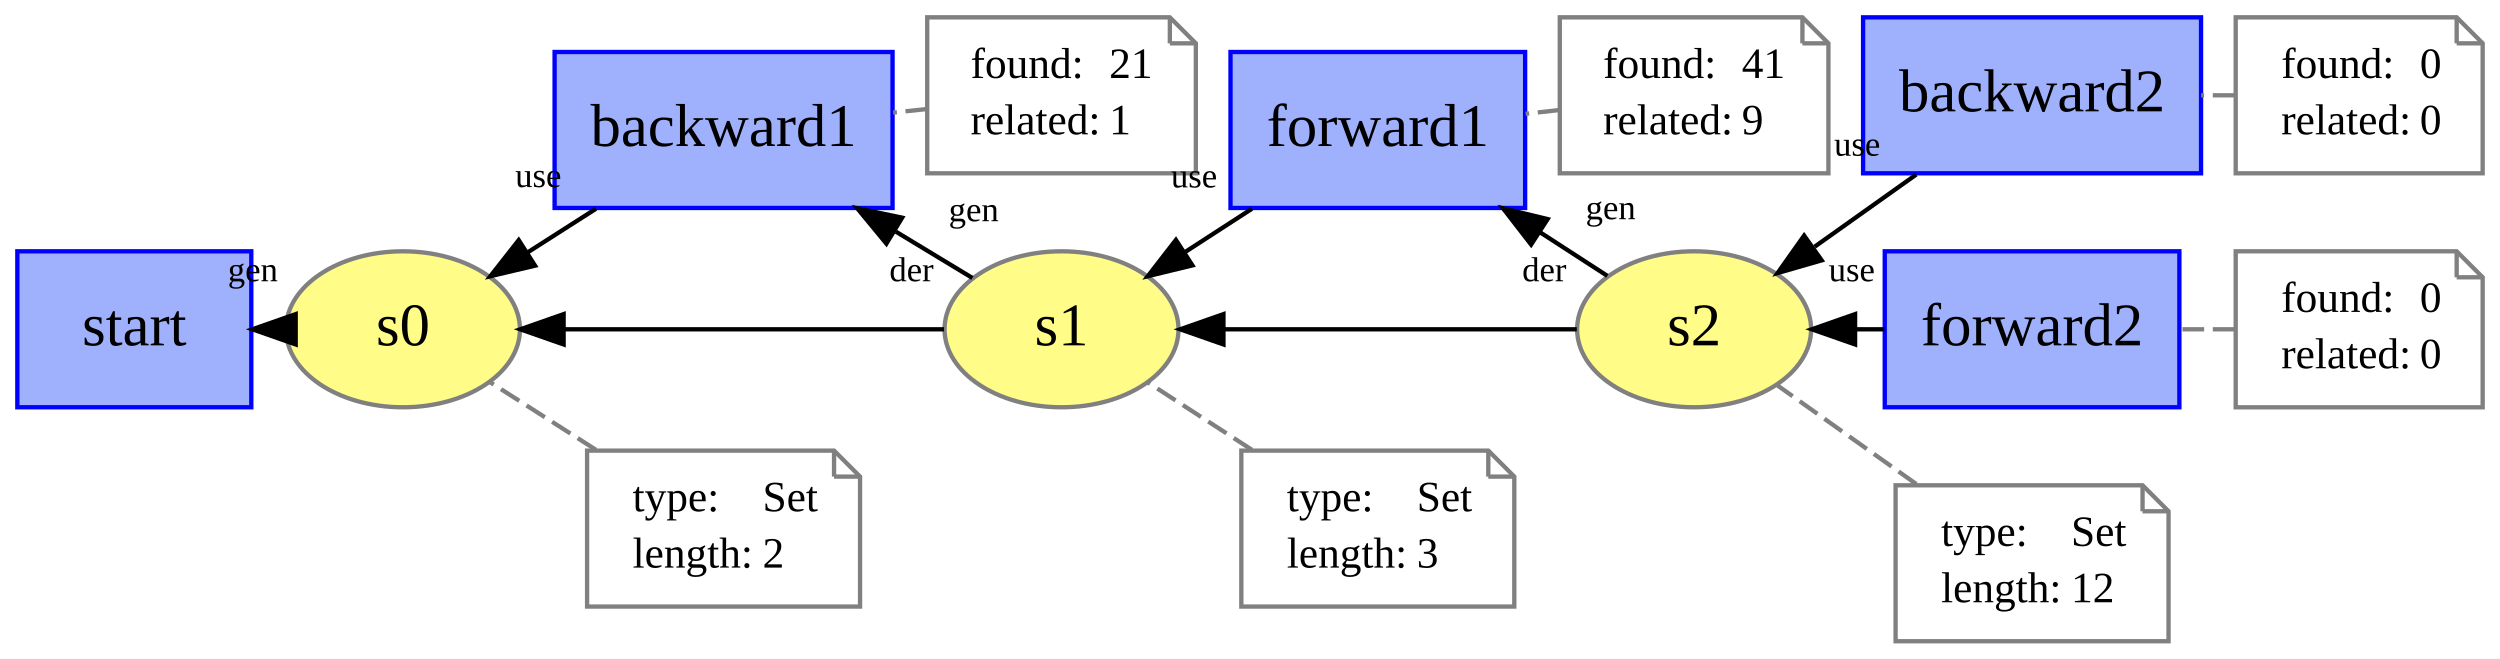
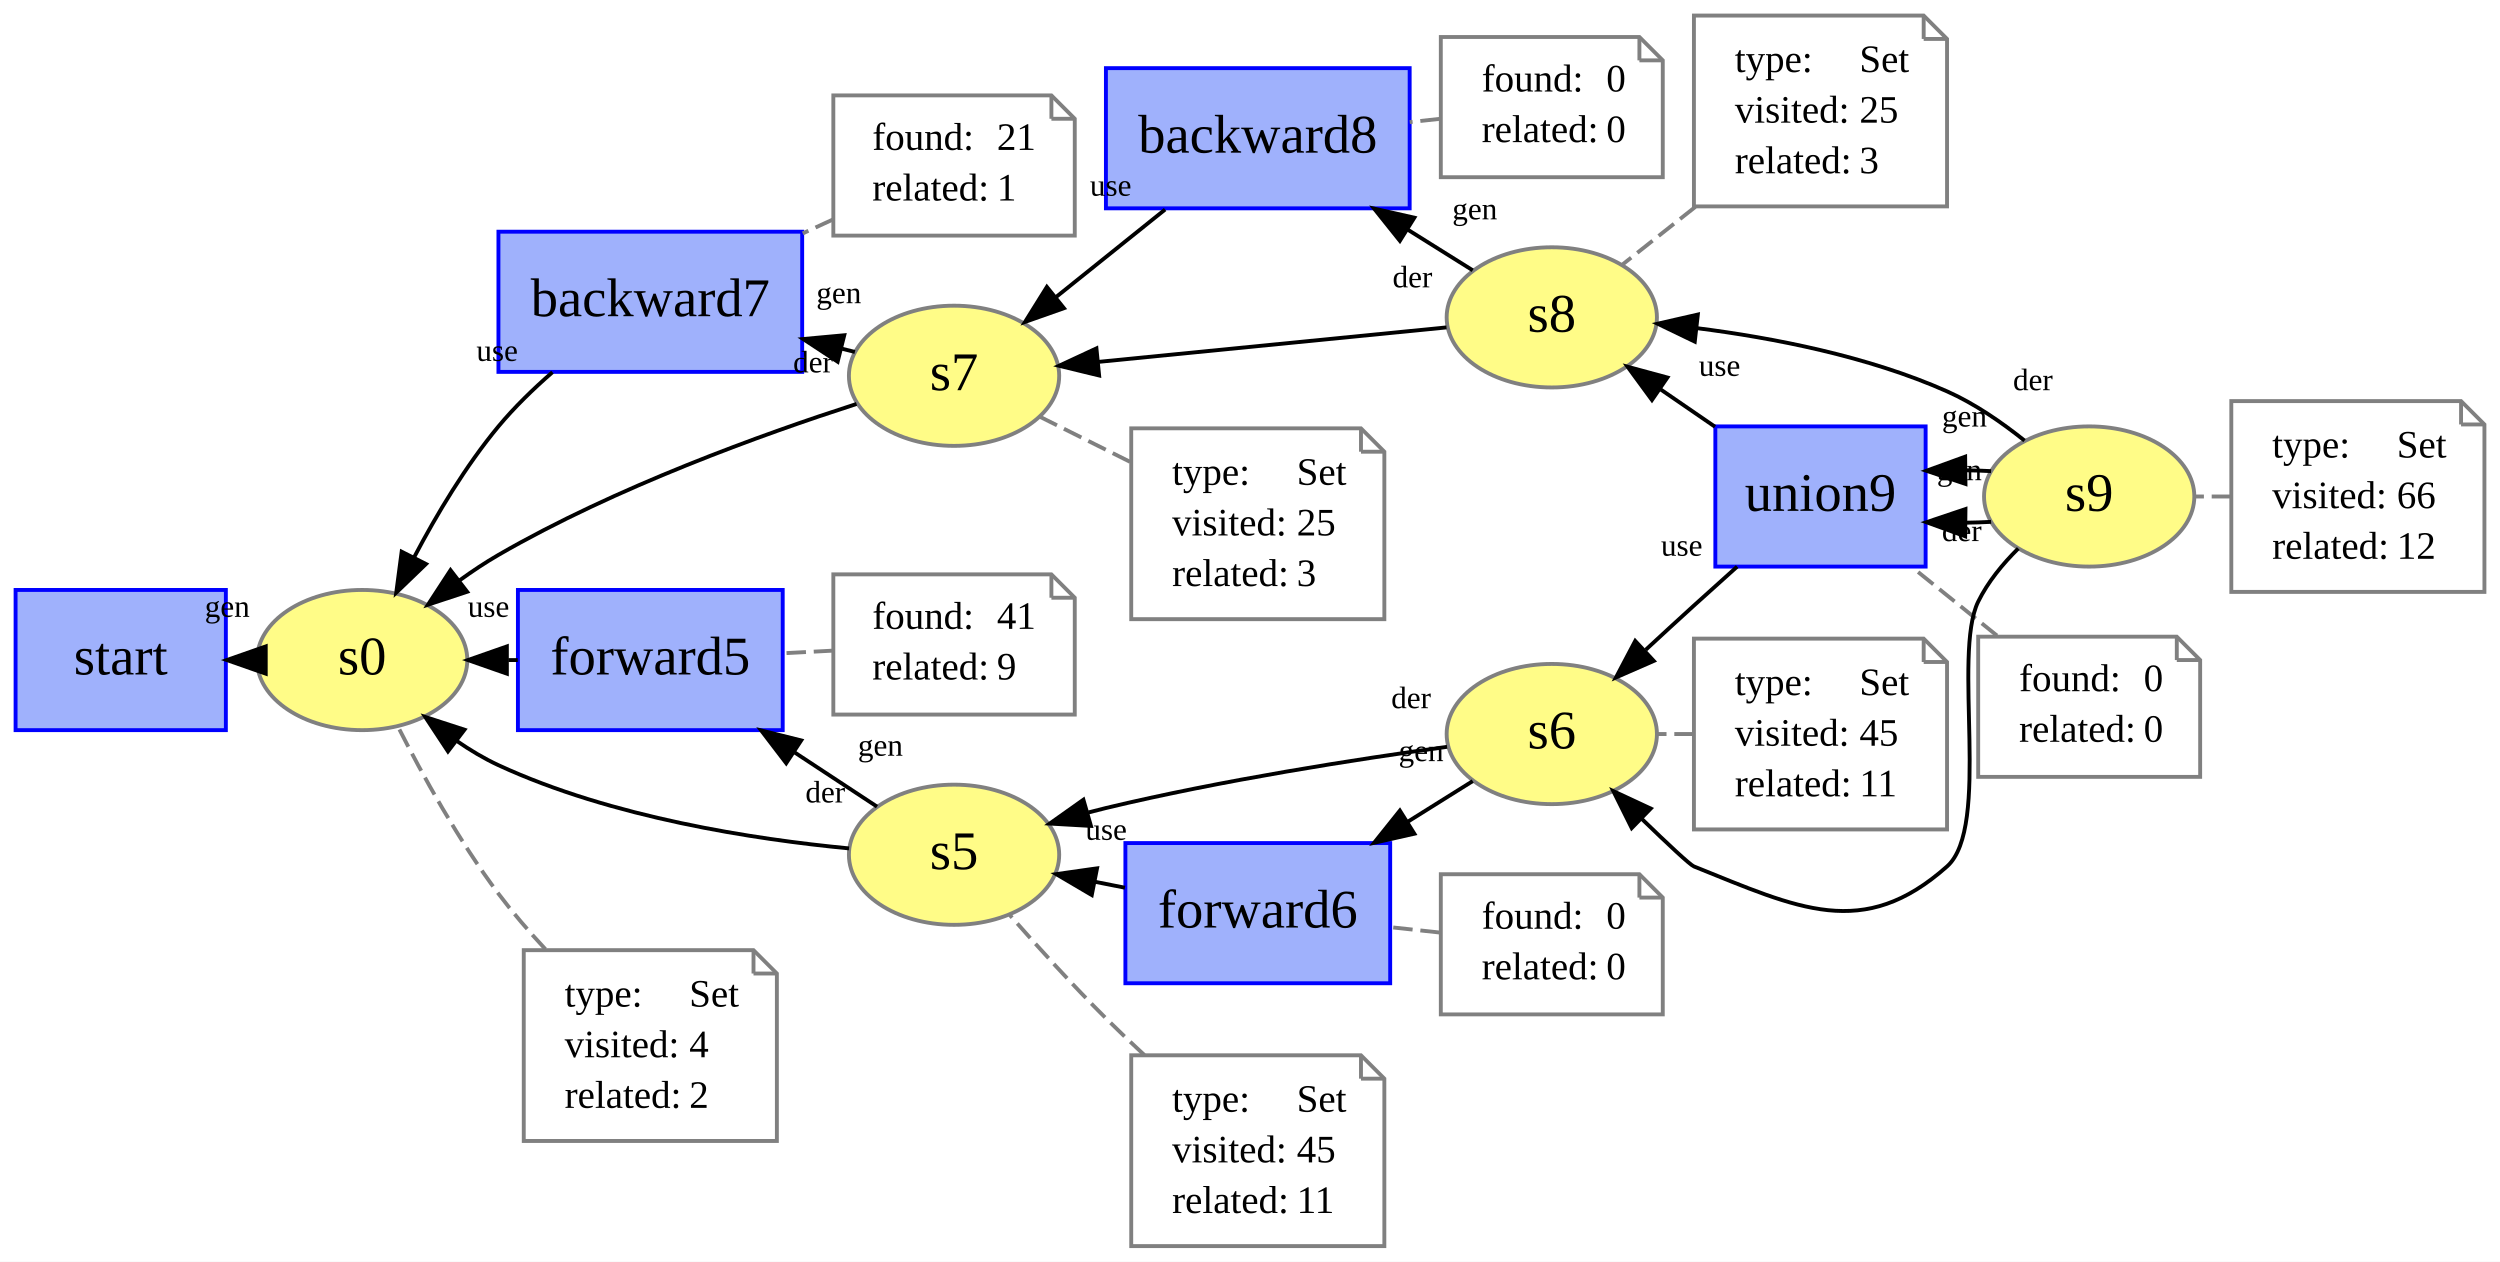
- <svg xmlns="http://www.w3.org/2000/svg" xmlns:xlink="http://www.w3.org/1999/xlink" width="577pt" height="152pt" viewBox="0.00 0.00 577.00 152.00">
-   <g id="graph0" class="graph" transform="scale(1 1) rotate(0) translate(4 148)">
-     <polygon fill="white" stroke="none" points="-4,4 -4,-148 573,-148 573,4 -4,4" />
+ <svg xmlns="http://www.w3.org/2000/svg" xmlns:xlink="http://www.w3.org/1999/xlink" width="642pt" height="324pt" viewBox="0.00 0.00 642.00 324.00">
+   <g id="graph0" class="graph" transform="scale(1 1) rotate(0) translate(4 320)">
+     <polygon fill="white" stroke="none" points="-4,4 -4,-320 638,-320 638,4 -4,4" />
    <g id="node1" class="node">
      <g id="a_node1">
+         <a xlink:href="http://example.org/union9" xlink:title="union9">
+           <polygon fill="#9fb1fc" stroke="#0000ff" points="490.5,-210.5 436.5,-210.5 436.5,-174.5 490.5,-174.5 490.5,-210.5" />
+           <text text-anchor="middle" x="463.5" y="-188.8" font-family="Times New Roman,serif" font-size="14.00">union9</text>
+         </a>
+       </g>
+     </g>
+     <g id="node14" class="node">
+       <g id="a_node14">
+         <a xlink:href="http://example.org/s6" xlink:title="s6">
+           <ellipse fill="#fffc87" stroke="#808080" cx="394.5" cy="-131.5" rx="27" ry="18" />
+           <text text-anchor="middle" x="394.5" y="-127.8" font-family="Times New Roman,serif" font-size="14.00">s6</text>
+         </a>
+       </g>
+     </g>
+     <g id="edge12" class="edge">
+       <path fill="none" stroke="black" d="M442.107,-174.492C438.398,-171.183 434.573,-167.748 431,-164.5 426.978,-160.844 422.726,-156.932 418.615,-153.126" />
+       <polygon fill="black" stroke="black" points="420.691,-150.277 410.983,-146.032 415.925,-155.404 420.691,-150.277" />
+       <text text-anchor="middle" x="427.861" y="-177.287" font-family="Times New Roman,serif" font-size="8.00">use</text>
+     </g>
+     <g id="node16" class="node">
+       <g id="a_node16">
+         <a xlink:href="http://example.org/s8" xlink:title="s8">
+           <ellipse fill="#fffc87" stroke="#808080" cx="394.5" cy="-238.5" rx="27" ry="18" />
+           <text text-anchor="middle" x="394.5" y="-234.8" font-family="Times New Roman,serif" font-size="14.00">s8</text>
+         </a>
+       </g>
+     </g>
+     <g id="edge15" class="edge">
+       <path fill="none" stroke="black" d="M436.404,-210.417C431.837,-213.553 427.076,-216.821 422.485,-219.973" />
+       <polygon fill="black" stroke="black" points="420.223,-217.28 413.96,-225.826 424.185,-223.051 420.223,-217.28" />
+       <text text-anchor="middle" x="437.574" y="-223.471" font-family="Times New Roman,serif" font-size="8.00">use</text>
+     </g>
+     <g id="node2" class="node">
+       <polygon fill="none" stroke="gray" points="555,-156.5 504,-156.5 504,-120.5 561,-120.5 561,-150.5 555,-156.5" />
+       <polyline fill="none" stroke="gray" points="555,-156.5 555,-150.5 " />
+       <polyline fill="none" stroke="gray" points="561,-150.5 555,-150.5 " />
+       <text text-anchor="start" x="514.5" y="-142.5" font-family="Times New Roman,serif" font-size="10.00">found:</text>
+       <text text-anchor="start" x="546.5" y="-142.5" font-family="Times New Roman,serif" font-size="10.00">0</text>
+       <text text-anchor="start" x="514.5" y="-129.5" font-family="Times New Roman,serif" font-size="10.00">related:</text>
+       <text text-anchor="start" x="546.5" y="-129.5" font-family="Times New Roman,serif" font-size="10.00">0</text>
+     </g>
+     <g id="edge1" class="edge">
+       <path fill="none" stroke="gray" stroke-dasharray="5,2" d="M508.817,-156.782C501.832,-162.412 494.143,-168.608 487.16,-174.237" />
+     </g>
+     <g id="node3" class="node">
+       <g id="a_node3">
+         <a xlink:href="http://example.org/forward6" xlink:title="forward6">
+           <polygon fill="#9fb1fc" stroke="#0000ff" points="353,-103.5 285,-103.5 285,-67.5 353,-67.5 353,-103.5" />
+           <text text-anchor="middle" x="319" y="-81.8" font-family="Times New Roman,serif" font-size="14.00">forward6</text>
+         </a>
+       </g>
+     </g>
+     <g id="node18" class="node">
+       <g id="a_node18">
+         <a xlink:href="http://example.org/s5" xlink:title="s5">
+           <ellipse fill="#fffc87" stroke="#808080" cx="241" cy="-100.5" rx="27" ry="18" />
+           <text text-anchor="middle" x="241" y="-96.8" font-family="Times New Roman,serif" font-size="14.00">s5</text>
+         </a>
+       </g>
+     </g>
+     <g id="edge18" class="edge">
+       <path fill="none" stroke="black" d="M284.886,-92.036C282.296,-92.547 279.675,-93.064 277.073,-93.578" />
+       <polygon fill="black" stroke="black" points="276.364,-90.15 267.231,-95.52 277.72,-97.017 276.364,-90.15" />
+       <text text-anchor="middle" x="280.044" y="-104.332" font-family="Times New Roman,serif" font-size="8.00">use</text>
+     </g>
+     <g id="node4" class="node">
+       <polygon fill="none" stroke="gray" points="417,-95.5 366,-95.5 366,-59.5 423,-59.5 423,-89.5 417,-95.5" />
+       <polyline fill="none" stroke="gray" points="417,-95.5 417,-89.5 " />
+       <polyline fill="none" stroke="gray" points="423,-89.5 417,-89.5 " />
+       <text text-anchor="start" x="376.5" y="-81.5" font-family="Times New Roman,serif" font-size="10.00">found:</text>
+       <text text-anchor="start" x="408.5" y="-81.5" font-family="Times New Roman,serif" font-size="10.00">0</text>
+       <text text-anchor="start" x="376.5" y="-68.5" font-family="Times New Roman,serif" font-size="10.00">related:</text>
+       <text text-anchor="start" x="408.5" y="-68.5" font-family="Times New Roman,serif" font-size="10.00">0</text>
+     </g>
+     <g id="edge2" class="edge">
+       <path fill="none" stroke="gray" stroke-dasharray="5,2" d="M365.713,-80.525C361.648,-80.967 357.427,-81.426 353.266,-81.879" />
+     </g>
+     <g id="node5" class="node">
+       <g id="a_node5">
+         <a xlink:href="http://example.org/backward8" xlink:title="backward8">
+           <polygon fill="#9fb1fc" stroke="#0000ff" points="358,-302.5 280,-302.5 280,-266.5 358,-266.5 358,-302.5" />
+           <text text-anchor="middle" x="319" y="-280.8" font-family="Times New Roman,serif" font-size="14.00">backward8</text>
+         </a>
+       </g>
+     </g>
+     <g id="node20" class="node">
+       <g id="a_node20">
+         <a xlink:href="http://example.org/s7" xlink:title="s7">
+           <ellipse fill="#fffc87" stroke="#808080" cx="241" cy="-223.5" rx="27" ry="18" />
+           <text text-anchor="middle" x="241" y="-219.8" font-family="Times New Roman,serif" font-size="14.00">s7</text>
+         </a>
+       </g>
+     </g>
+     <g id="edge21" class="edge">
+       <path fill="none" stroke="black" d="M295.197,-266.198C286.36,-259.105 276.209,-250.958 267.16,-243.694" />
+       <polygon fill="black" stroke="black" points="269.217,-240.857 259.228,-237.328 264.836,-246.317 269.217,-240.857" />
+       <text text-anchor="middle" x="281.217" y="-269.734" font-family="Times New Roman,serif" font-size="8.00">use</text>
+     </g>
+     <g id="node6" class="node">
+       <polygon fill="none" stroke="gray" points="417,-310.5 366,-310.5 366,-274.5 423,-274.5 423,-304.5 417,-310.5" />
+       <polyline fill="none" stroke="gray" points="417,-310.5 417,-304.5 " />
+       <polyline fill="none" stroke="gray" points="423,-304.5 417,-304.5 " />
+       <text text-anchor="start" x="376.5" y="-296.5" font-family="Times New Roman,serif" font-size="10.00">found:</text>
+       <text text-anchor="start" x="408.5" y="-296.5" font-family="Times New Roman,serif" font-size="10.00">0</text>
+       <text text-anchor="start" x="376.5" y="-283.5" font-family="Times New Roman,serif" font-size="10.00">related:</text>
+       <text text-anchor="start" x="408.5" y="-283.5" font-family="Times New Roman,serif" font-size="10.00">0</text>
+     </g>
+     <g id="edge3" class="edge">
+       <path fill="none" stroke="gray" stroke-dasharray="5,2" d="M365.713,-289.476C363.192,-289.201 360.612,-288.92 358.023,-288.639" />
+     </g>
+     <g id="node7" class="node">
+       <g id="a_node7">
+         <a xlink:href="http://example.org/forward5" xlink:title="forward5">
+           <polygon fill="#9fb1fc" stroke="#0000ff" points="197,-168.5 129,-168.5 129,-132.5 197,-132.5 197,-168.5" />
+           <text text-anchor="middle" x="163" y="-146.8" font-family="Times New Roman,serif" font-size="14.00">forward5</text>
+         </a>
+       </g>
+     </g>
+     <g id="node22" class="node">
+       <g id="a_node22">
+         <a xlink:href="http://example.org/s0" xlink:title="s0">
+           <ellipse fill="#fffc87" stroke="#808080" cx="89" cy="-150.5" rx="27" ry="18" />
+           <text text-anchor="middle" x="89" y="-146.8" font-family="Times New Roman,serif" font-size="14.00">s0</text>
+         </a>
+       </g>
+     </g>
+     <g id="edge24" class="edge">
+       <path fill="none" stroke="black" d="M128.95,-150.5C128.146,-150.5 127.34,-150.5 126.534,-150.5" />
+       <polygon fill="black" stroke="black" points="126.162,-147 116.162,-150.5 126.162,-154 126.162,-147" />
+       <text text-anchor="middle" x="121.45" y="-161.59" font-family="Times New Roman,serif" font-size="8.00">use</text>
+     </g>
+     <g id="node8" class="node">
+       <polygon fill="none" stroke="gray" points="266,-172.5 210,-172.5 210,-136.5 272,-136.5 272,-166.5 266,-172.5" />
+       <polyline fill="none" stroke="gray" points="266,-172.5 266,-166.5 " />
+       <polyline fill="none" stroke="gray" points="272,-166.5 266,-166.5 " />
+       <text text-anchor="start" x="220" y="-158.5" font-family="Times New Roman,serif" font-size="10.00">found:</text>
+       <text text-anchor="start" x="252" y="-158.5" font-family="Times New Roman,serif" font-size="10.00">41</text>
+       <text text-anchor="start" x="220" y="-145.5" font-family="Times New Roman,serif" font-size="10.00">related:</text>
+       <text text-anchor="start" x="252" y="-145.5" font-family="Times New Roman,serif" font-size="10.00">9</text>
+     </g>
+     <g id="edge4" class="edge">
+       <path fill="none" stroke="gray" stroke-dasharray="5,2" d="M209.963,-152.919C205.731,-152.696 201.361,-152.466 197.076,-152.241" />
+     </g>
+     <g id="node9" class="node">
+       <g id="a_node9">
+         <a xlink:href="http://example.org/backward7" xlink:title="backward7">
+           <polygon fill="#9fb1fc" stroke="#0000ff" points="202,-260.5 124,-260.5 124,-224.5 202,-224.5 202,-260.5" />
+           <text text-anchor="middle" x="163" y="-238.8" font-family="Times New Roman,serif" font-size="14.00">backward7</text>
+         </a>
+       </g>
+     </g>
+     <g id="edge27" class="edge">
+       <path fill="none" stroke="black" d="M137.874,-224.42C132.974,-220.154 128.078,-215.409 124,-210.5 115.597,-200.385 108.146,-187.906 102.377,-176.953" />
+       <polygon fill="black" stroke="black" points="105.394,-175.163 97.759,-167.818 99.147,-178.321 105.394,-175.163" />
+       <text text-anchor="middle" x="123.66" y="-227.312" font-family="Times New Roman,serif" font-size="8.00">use</text>
+     </g>
+     <g id="node10" class="node">
+       <polygon fill="none" stroke="gray" points="266,-295.5 210,-295.5 210,-259.5 272,-259.5 272,-289.5 266,-295.5" />
+       <polyline fill="none" stroke="gray" points="266,-295.5 266,-289.5 " />
+       <polyline fill="none" stroke="gray" points="272,-289.5 266,-289.5 " />
+       <text text-anchor="start" x="220" y="-281.5" font-family="Times New Roman,serif" font-size="10.00">found:</text>
+       <text text-anchor="start" x="252" y="-281.5" font-family="Times New Roman,serif" font-size="10.00">21</text>
+       <text text-anchor="start" x="220" y="-268.5" font-family="Times New Roman,serif" font-size="10.00">related:</text>
+       <text text-anchor="start" x="252" y="-268.5" font-family="Times New Roman,serif" font-size="10.00">1</text>
+     </g>
+     <g id="edge5" class="edge">
+       <path fill="none" stroke="gray" stroke-dasharray="5,2" d="M209.963,-263.667C207.39,-262.482 204.767,-261.274 202.143,-260.066" />
+     </g>
+     <g id="node11" class="node">
+       <g id="a_node11">
        <a xlink:href="http://example.org/start" xlink:title="start">
-           <polygon fill="#9fb1fc" stroke="#0000ff" points="54,-90 0,-90 0,-54 54,-54 54,-90" />
-           <text text-anchor="middle" x="27" y="-68.3" font-family="Times New Roman,serif" font-size="14.00">start</text>
-         </a>
-       </g>
-     </g>
-     <g id="node2" class="node">
-       <g id="a_node2">
-         <a xlink:href="http://example.org/backward1" xlink:title="backward1">
-           <polygon fill="#9fb1fc" stroke="#0000ff" points="202,-136 124,-136 124,-100 202,-100 202,-136" />
-           <text text-anchor="middle" x="163" y="-114.3" font-family="Times New Roman,serif" font-size="14.00">backward1</text>
-         </a>
-       </g>
-     </g>
-     <g id="node10" class="node">
-       <g id="a_node10">
-         <a xlink:href="http://example.org/s0" xlink:title="s0">
-           <ellipse fill="#fffc87" stroke="#808080" cx="89" cy="-72" rx="27" ry="18" />
-           <text text-anchor="middle" x="89" y="-68.3" font-family="Times New Roman,serif" font-size="14.00">s0</text>
-         </a>
-       </g>
-     </g>
-     <g id="edge9" class="edge">
-       <path fill="none" stroke="black" d="M133.544,-99.82C128.306,-96.473 122.845,-92.984 117.632,-89.654" />
-       <polygon fill="black" stroke="black" points="119.488,-86.686 109.176,-84.252 115.719,-92.585 119.488,-86.686" />
-       <text text-anchor="middle" x="120.23" y="-104.829" font-family="Times New Roman,serif" font-size="8.00">use</text>
-     </g>
-     <g id="node3" class="node">
-       <polygon fill="none" stroke="gray" points="266,-144 210,-144 210,-108 272,-108 272,-138 266,-144" />
-       <polyline fill="none" stroke="gray" points="266,-144 266,-138 " />
-       <polyline fill="none" stroke="gray" points="272,-138 266,-138 " />
-       <text text-anchor="start" x="220" y="-130" font-family="Times New Roman,serif" font-size="10.00">found:</text>
-       <text text-anchor="start" x="252" y="-130" font-family="Times New Roman,serif" font-size="10.00">21</text>
-       <text text-anchor="start" x="220" y="-117" font-family="Times New Roman,serif" font-size="10.00">related:</text>
-       <text text-anchor="start" x="252" y="-117" font-family="Times New Roman,serif" font-size="10.00">1</text>
-     </g>
-     <g id="edge1" class="edge">
-       <path fill="none" stroke="gray" stroke-dasharray="5,2" d="M209.963,-122.838C207.39,-122.567 204.767,-122.291 202.143,-122.015" />
-     </g>
-     <g id="node4" class="node">
-       <g id="a_node4">
-         <a xlink:href="http://example.org/forward1" xlink:title="forward1">
-           <polygon fill="#9fb1fc" stroke="#0000ff" points="348,-136 280,-136 280,-100 348,-100 348,-136" />
-           <text text-anchor="middle" x="314" y="-114.3" font-family="Times New Roman,serif" font-size="14.00">forward1</text>
+           <polygon fill="#9fb1fc" stroke="#0000ff" points="54,-168.5 0,-168.5 0,-132.5 54,-132.5 54,-168.5" />
+           <text text-anchor="middle" x="27" y="-146.8" font-family="Times New Roman,serif" font-size="14.00">start</text>
        </a>
      </g>
    </g>
    <g id="node12" class="node">
      <g id="a_node12">
-         <a xlink:href="http://example.org/s1" xlink:title="s1">
-           <ellipse fill="#fffc87" stroke="#808080" cx="241" cy="-72" rx="27" ry="18" />
-           <text text-anchor="middle" x="241" y="-68.3" font-family="Times New Roman,serif" font-size="14.00">s1</text>
-         </a>
-       </g>
-     </g>
-     <g id="edge12" class="edge">
-       <path fill="none" stroke="black" d="M284.939,-99.82C279.9,-96.555 274.652,-93.155 269.625,-89.898" />
-       <polygon fill="black" stroke="black" points="271.206,-86.752 260.91,-84.252 267.4,-92.626 271.206,-86.752" />
-       <text text-anchor="middle" x="271.581" y="-104.744" font-family="Times New Roman,serif" font-size="8.00">use</text>
-     </g>
-     <g id="node5" class="node">
-       <polygon fill="none" stroke="gray" points="412,-144 356,-144 356,-108 418,-108 418,-138 412,-144" />
-       <polyline fill="none" stroke="gray" points="412,-144 412,-138 " />
-       <polyline fill="none" stroke="gray" points="418,-138 412,-138 " />
-       <text text-anchor="start" x="366" y="-130" font-family="Times New Roman,serif" font-size="10.00">found:</text>
-       <text text-anchor="start" x="398" y="-130" font-family="Times New Roman,serif" font-size="10.00">41</text>
-       <text text-anchor="start" x="366" y="-117" font-family="Times New Roman,serif" font-size="10.00">related:</text>
-       <text text-anchor="start" x="398" y="-117" font-family="Times New Roman,serif" font-size="10.00">9</text>
-     </g>
-     <g id="edge2" class="edge">
-       <path fill="none" stroke="gray" stroke-dasharray="5,2" d="M355.89,-122.607C353.32,-122.318 350.711,-122.024 348.119,-121.732" />
-     </g>
-     <g id="node6" class="node">
-       <g id="a_node6">
-         <a xlink:href="http://example.org/backward2" xlink:title="backward2">
-           <polygon fill="#9fb1fc" stroke="#0000ff" points="504,-144 426,-144 426,-108 504,-108 504,-144" />
-           <text text-anchor="middle" x="465" y="-122.3" font-family="Times New Roman,serif" font-size="14.00">backward2</text>
-         </a>
-       </g>
-     </g>
-     <g id="node14" class="node">
-       <g id="a_node14">
-         <a xlink:href="http://example.org/s2" xlink:title="s2">
-           <ellipse fill="#fffc87" stroke="#808080" cx="387" cy="-72" rx="27" ry="18" />
-           <text text-anchor="middle" x="387" y="-68.3" font-family="Times New Roman,serif" font-size="14.00">s2</text>
-         </a>
-       </g>
-     </g>
-     <g id="edge15" class="edge">
-       <path fill="none" stroke="black" d="M438.27,-107.718C430.718,-102.352 422.441,-96.471 414.823,-91.058" />
-       <polygon fill="black" stroke="black" points="416.443,-87.916 406.264,-84.977 412.389,-93.623 416.443,-87.916" />
-       <text text-anchor="middle" x="424.632" y="-112.064" font-family="Times New Roman,serif" font-size="8.00">use</text>
-     </g>
-     <g id="node7" class="node">
-       <polygon fill="none" stroke="gray" points="563,-144 512,-144 512,-108 569,-108 569,-138 563,-144" />
-       <polyline fill="none" stroke="gray" points="563,-144 563,-138 " />
-       <polyline fill="none" stroke="gray" points="569,-138 563,-138 " />
-       <text text-anchor="start" x="522.5" y="-130" font-family="Times New Roman,serif" font-size="10.00">found:</text>
-       <text text-anchor="start" x="554.5" y="-130" font-family="Times New Roman,serif" font-size="10.00">0</text>
-       <text text-anchor="start" x="522.5" y="-117" font-family="Times New Roman,serif" font-size="10.00">related:</text>
-       <text text-anchor="start" x="554.5" y="-117" font-family="Times New Roman,serif" font-size="10.00">0</text>
-     </g>
-     <g id="edge3" class="edge">
-       <path fill="none" stroke="gray" stroke-dasharray="5,2" d="M511.713,-126C509.192,-126 506.612,-126 504.023,-126" />
-     </g>
-     <g id="node8" class="node">
-       <g id="a_node8">
-         <a xlink:href="http://example.org/forward2" xlink:title="forward2">
-           <polygon fill="#9fb1fc" stroke="#0000ff" points="499,-90 431,-90 431,-54 499,-54 499,-90" />
-           <text text-anchor="middle" x="465" y="-68.3" font-family="Times New Roman,serif" font-size="14.00">forward2</text>
-         </a>
-       </g>
+         <a xlink:href="http://example.org/s9" xlink:title="s9">
+           <ellipse fill="#fffc87" stroke="#808080" cx="532.5" cy="-192.5" rx="27" ry="18" />
+           <text text-anchor="middle" x="532.5" y="-188.8" font-family="Times New Roman,serif" font-size="14.00">s9</text>
+         </a>
+       </g>
+     </g>
+     <g id="edge13" class="edge">
+       <path fill="none" stroke="black" d="M507.311,-185.987C505.203,-185.877 503.041,-185.805 500.863,-185.772" />
+       <polygon fill="black" stroke="black" points="500.649,-182.274 490.692,-185.895 500.733,-189.274 500.649,-182.274" />
+       <text text-anchor="middle" x="499.169" y="-196.685" font-family="Times New Roman,serif" font-size="8.00">gen</text>
    </g>
    <g id="edge16" class="edge">
-       <path fill="none" stroke="black" d="M430.886,-72C428.699,-72 426.489,-72 424.287,-72" />
-       <polygon fill="black" stroke="black" points="424.152,-68.5 414.152,-72 424.152,-75.5 424.152,-68.5" />
-       <text text-anchor="middle" x="423.386" y="-83.09" font-family="Times New Roman,serif" font-size="8.00">use</text>
-     </g>
-     <g id="node9" class="node">
-       <polygon fill="none" stroke="gray" points="563,-90 512,-90 512,-54 569,-54 569,-84 563,-90" />
-       <polyline fill="none" stroke="gray" points="563,-90 563,-84 " />
-       <polyline fill="none" stroke="gray" points="569,-84 563,-84 " />
-       <text text-anchor="start" x="522.5" y="-76" font-family="Times New Roman,serif" font-size="10.00">found:</text>
-       <text text-anchor="start" x="554.5" y="-76" font-family="Times New Roman,serif" font-size="10.00">0</text>
-       <text text-anchor="start" x="522.5" y="-63" font-family="Times New Roman,serif" font-size="10.00">related:</text>
-       <text text-anchor="start" x="554.5" y="-63" font-family="Times New Roman,serif" font-size="10.00">0</text>
-     </g>
-     <g id="edge4" class="edge">
-       <path fill="none" stroke="gray" stroke-dasharray="5,2" d="M511.713,-72C507.648,-72 503.427,-72 499.266,-72" />
+       <path fill="none" stroke="black" d="M507.311,-199.013C505.203,-199.123 503.041,-199.195 500.863,-199.228" />
+       <polygon fill="black" stroke="black" points="500.733,-195.726 490.692,-199.105 500.649,-202.726 500.733,-195.726" />
+       <text text-anchor="middle" x="500.473" y="-210.463" font-family="Times New Roman,serif" font-size="8.00">gen</text>
+     </g>
+     <g id="edge14" class="edge">
+       <path fill="none" stroke="black" d="M514.29,-179.147C510.285,-175.188 506.474,-170.546 504,-165.5 497.302,-151.838 507.37,-107.611 496,-97.5 474.412,-78.303 457.808,-86.733 431,-97.5 429.997,-97.903 424.224,-103.315 417.616,-109.707" />
+       <polygon fill="black" stroke="black" points="415.02,-107.351 410.303,-116.838 419.907,-112.363 415.02,-107.351" />
+       <text text-anchor="middle" x="499.779" y="-181.048" font-family="Times New Roman,serif" font-size="8.00">der</text>
+     </g>
+     <g id="edge17" class="edge">
+       <path fill="none" stroke="black" d="M515.9,-206.853C510.039,-211.545 503.075,-216.353 496,-219.5 475.784,-228.493 451.437,-233.233 431.771,-235.729" />
+       <polygon fill="black" stroke="black" points="431.217,-232.269 421.673,-236.87 432.002,-239.225 431.217,-232.269" />
+       <text text-anchor="middle" x="518.041" y="-219.8" font-family="Times New Roman,serif" font-size="8.00">der</text>
+     </g>
+     <g id="node13" class="node">
+       <polygon fill="none" stroke="gray" points="628,-217 569,-217 569,-168 634,-168 634,-211 628,-217" />
+       <polyline fill="none" stroke="gray" points="628,-217 628,-211 " />
+       <polyline fill="none" stroke="gray" points="634,-211 628,-211 " />
+       <text text-anchor="start" x="579.5" y="-202.5" font-family="Times New Roman,serif" font-size="10.00">type:</text>
+       <text text-anchor="start" x="611.5" y="-202.5" font-family="Times New Roman,serif" font-size="10.00">Set</text>
+       <text text-anchor="start" x="579.5" y="-189.5" font-family="Times New Roman,serif" font-size="10.00">visited:</text>
+       <text text-anchor="start" x="611.5" y="-189.5" font-family="Times New Roman,serif" font-size="10.00">66</text>
+       <text text-anchor="start" x="579.5" y="-176.5" font-family="Times New Roman,serif" font-size="10.00">related:</text>
+       <text text-anchor="start" x="611.5" y="-176.5" font-family="Times New Roman,serif" font-size="10.00">12</text>
+     </g>
+     <g id="edge6" class="edge">
+       <path fill="none" stroke="gray" stroke-dasharray="5,2" d="M568.962,-192.5C565.839,-192.5 562.694,-192.5 559.635,-192.5" />
+     </g>
+     <g id="edge19" class="edge">
+       <path fill="none" stroke="black" d="M374.189,-119.414C368.988,-116.159 363.18,-112.524 357.352,-108.877" />
+       <polygon fill="black" stroke="black" points="359.201,-105.905 348.868,-103.567 355.488,-111.839 359.201,-105.905" />
+       <text text-anchor="middle" x="360.94" y="-124.547" font-family="Times New Roman,serif" font-size="8.00">gen</text>
+     </g>
+     <g id="edge20" class="edge">
+       <path fill="none" stroke="black" d="M367.599,-128.217C344.458,-125.035 309.722,-119.643 280,-112.5 278.529,-112.146 277.031,-111.765 275.523,-111.365" />
+       <polygon fill="black" stroke="black" points="276.151,-107.904 265.573,-108.507 274.218,-114.632 276.151,-107.904" />
+       <text text-anchor="middle" x="358.366" y="-138.139" font-family="Times New Roman,serif" font-size="8.00">der</text>
+     </g>
+     <g id="node15" class="node">
+       <polygon fill="none" stroke="gray" points="490,-156 431,-156 431,-107 496,-107 496,-150 490,-156" />
+       <polyline fill="none" stroke="gray" points="490,-156 490,-150 " />
+       <polyline fill="none" stroke="gray" points="496,-150 490,-150 " />
+       <text text-anchor="start" x="441.5" y="-141.5" font-family="Times New Roman,serif" font-size="10.00">type:</text>
+       <text text-anchor="start" x="473.5" y="-141.5" font-family="Times New Roman,serif" font-size="10.00">Set</text>
+       <text text-anchor="start" x="441.5" y="-128.5" font-family="Times New Roman,serif" font-size="10.00">visited:</text>
+       <text text-anchor="start" x="473.5" y="-128.5" font-family="Times New Roman,serif" font-size="10.00">45</text>
+       <text text-anchor="start" x="441.5" y="-115.5" font-family="Times New Roman,serif" font-size="10.00">related:</text>
+       <text text-anchor="start" x="473.5" y="-115.5" font-family="Times New Roman,serif" font-size="10.00">11</text>
+     </g>
+     <g id="edge7" class="edge">
+       <path fill="none" stroke="gray" stroke-dasharray="5,2" d="M430.962,-131.5C427.839,-131.5 424.694,-131.5 421.635,-131.5" />
+     </g>
+     <g id="edge22" class="edge">
+       <path fill="none" stroke="black" d="M374.189,-250.586C368.988,-253.841 363.18,-257.476 357.352,-261.123" />
+       <polygon fill="black" stroke="black" points="355.488,-258.161 348.868,-266.433 359.201,-264.095 355.488,-258.161" />
+       <text text-anchor="middle" x="374.723" y="-263.676" font-family="Times New Roman,serif" font-size="8.00">gen</text>
+     </g>
+     <g id="edge23" class="edge">
+       <path fill="none" stroke="black" d="M367.456,-235.921C342.775,-233.478 305.49,-229.786 277.977,-227.062" />
+       <polygon fill="black" stroke="black" points="278.253,-223.572 267.957,-226.07 277.563,-230.538 278.253,-223.572" />
+       <text text-anchor="middle" x="358.713" y="-246.21" font-family="Times New Roman,serif" font-size="8.00">der</text>
+     </g>
+     <g id="node17" class="node">
+       <polygon fill="none" stroke="gray" points="490,-316 431,-316 431,-267 496,-267 496,-310 490,-316" />
+       <polyline fill="none" stroke="gray" points="490,-316 490,-310 " />
+       <polyline fill="none" stroke="gray" points="496,-310 490,-310 " />
+       <text text-anchor="start" x="441.5" y="-301.5" font-family="Times New Roman,serif" font-size="10.00">type:</text>
+       <text text-anchor="start" x="473.5" y="-301.5" font-family="Times New Roman,serif" font-size="10.00">Set</text>
+       <text text-anchor="start" x="441.5" y="-288.5" font-family="Times New Roman,serif" font-size="10.00">visited:</text>
+       <text text-anchor="start" x="473.5" y="-288.5" font-family="Times New Roman,serif" font-size="10.00">25</text>
+       <text text-anchor="start" x="441.5" y="-275.5" font-family="Times New Roman,serif" font-size="10.00">related:</text>
+       <text text-anchor="start" x="473.5" y="-275.5" font-family="Times New Roman,serif" font-size="10.00">3</text>
    </g>
    <g id="edge8" class="edge">
-       <path fill="none" stroke="black" d="M61.858,-72C61.7,-72 61.542,-72 61.384,-72" />
-       <polygon fill="black" stroke="black" points="64.24,-68.5 54.24,-72 64.24,-75.5 64.24,-68.5" />
-       <text text-anchor="middle" x="54.358" y="-83.09" font-family="Times New Roman,serif" font-size="8.00">gen</text>
-     </g>
-     <g id="node11" class="node">
-       <polygon fill="none" stroke="gray" points="188.5,-44 131.5,-44 131.5,-8 194.5,-8 194.5,-38 188.5,-44" />
-       <polyline fill="none" stroke="gray" points="188.5,-44 188.5,-38 " />
-       <polyline fill="none" stroke="gray" points="194.5,-38 188.5,-38 " />
-       <text text-anchor="start" x="142" y="-30" font-family="Times New Roman,serif" font-size="10.00">type:</text>
-       <text text-anchor="start" x="172" y="-30" font-family="Times New Roman,serif" font-size="10.00">Set</text>
-       <text text-anchor="start" x="142" y="-17" font-family="Times New Roman,serif" font-size="10.00">length:</text>
-       <text text-anchor="start" x="172" y="-17" font-family="Times New Roman,serif" font-size="10.00">2</text>
-     </g>
-     <g id="edge5" class="edge">
-       <path fill="none" stroke="gray" stroke-dasharray="5,2" d="M133.544,-44.18C125.368,-49.404 116.648,-54.975 109.176,-59.748" />
+       <path fill="none" stroke="gray" stroke-dasharray="5,2" d="M431.354,-266.862C424.929,-261.78 418.389,-256.606 412.683,-252.093" />
+     </g>
+     <g id="edge25" class="edge">
+       <path fill="none" stroke="black" d="M221.213,-112.86C214.768,-117.1 207.323,-121.998 199.978,-126.83" />
+       <polygon fill="black" stroke="black" points="197.898,-124.009 191.468,-132.429 201.746,-129.857 197.898,-124.009" />
+       <text text-anchor="middle" x="222.088" y="-125.934" font-family="Times New Roman,serif" font-size="8.00">gen</text>
+     </g>
+     <g id="edge26" class="edge">
+       <path fill="none" stroke="black" d="M214.033,-102.129C189.783,-104.45 153.066,-110.048 124,-123.5 120.334,-125.197 116.713,-127.366 113.278,-129.736" />
+       <polygon fill="black" stroke="black" points="111.04,-127.042 105.206,-135.886 115.282,-132.61 111.04,-127.042" />
+       <text text-anchor="middle" x="207.928" y="-113.93" font-family="Times New Roman,serif" font-size="8.00">der</text>
+     </g>
+     <g id="node19" class="node">
+       <polygon fill="none" stroke="gray" points="345.5,-49 286.5,-49 286.5,-0 351.5,-0 351.5,-43 345.5,-49" />
+       <polyline fill="none" stroke="gray" points="345.5,-49 345.5,-43 " />
+       <polyline fill="none" stroke="gray" points="351.5,-43 345.5,-43 " />
+       <text text-anchor="start" x="297" y="-34.5" font-family="Times New Roman,serif" font-size="10.00">type:</text>
+       <text text-anchor="start" x="329" y="-34.5" font-family="Times New Roman,serif" font-size="10.00">Set</text>
+       <text text-anchor="start" x="297" y="-21.5" font-family="Times New Roman,serif" font-size="10.00">visited:</text>
+       <text text-anchor="start" x="329" y="-21.5" font-family="Times New Roman,serif" font-size="10.00">45</text>
+       <text text-anchor="start" x="297" y="-8.5" font-family="Times New Roman,serif" font-size="10.00">related:</text>
+       <text text-anchor="start" x="329" y="-8.5" font-family="Times New Roman,serif" font-size="10.00">11</text>
+     </g>
+     <g id="edge9" class="edge">
+       <path fill="none" stroke="gray" stroke-dasharray="5,2" d="M289.879,-49.053C286.501,-52.18 283.138,-55.379 280,-58.5 271.494,-66.959 262.465,-76.894 255.343,-84.978" />
+     </g>
+     <g id="edge28" class="edge">
+       <path fill="none" stroke="black" d="M215.535,-229.616C214.472,-229.882 213.392,-230.152 212.301,-230.425" />
+       <polygon fill="black" stroke="black" points="211.105,-227.116 202.252,-232.937 212.803,-233.907 211.105,-227.116" />
+       <text text-anchor="middle" x="211.409" y="-242.138" font-family="Times New Roman,serif" font-size="8.00">gen</text>
+     </g>
+     <g id="edge29" class="edge">
+       <path fill="none" stroke="black" d="M215.956,-216.266C191.817,-208.484 154.006,-194.854 124,-177.5 120.672,-175.575 117.321,-173.346 114.088,-171.01" />
+       <polygon fill="black" stroke="black" points="115.962,-168.036 105.902,-164.712 111.693,-173.584 115.962,-168.036" />
+       <text text-anchor="middle" x="204.775" y="-224.365" font-family="Times New Roman,serif" font-size="8.00">der</text>
+     </g>
+     <g id="node21" class="node">
+       <polygon fill="none" stroke="gray" points="345.5,-210 286.5,-210 286.5,-161 351.5,-161 351.5,-204 345.5,-210" />
+       <polyline fill="none" stroke="gray" points="345.5,-210 345.5,-204 " />
+       <polyline fill="none" stroke="gray" points="351.5,-204 345.5,-204 " />
+       <text text-anchor="start" x="297" y="-195.5" font-family="Times New Roman,serif" font-size="10.00">type:</text>
+       <text text-anchor="start" x="329" y="-195.5" font-family="Times New Roman,serif" font-size="10.00">Set</text>
+       <text text-anchor="start" x="297" y="-182.5" font-family="Times New Roman,serif" font-size="10.00">visited:</text>
+       <text text-anchor="start" x="329" y="-182.5" font-family="Times New Roman,serif" font-size="10.00">25</text>
+       <text text-anchor="start" x="297" y="-169.5" font-family="Times New Roman,serif" font-size="10.00">related:</text>
+       <text text-anchor="start" x="329" y="-169.5" font-family="Times New Roman,serif" font-size="10.00">3</text>
    </g>
    <g id="edge10" class="edge">
-       <path fill="none" stroke="black" d="M220.428,-83.846C214.991,-87.137 208.89,-90.83 202.762,-94.539" />
-       <polygon fill="black" stroke="black" points="200.582,-91.767 193.84,-99.939 204.207,-97.755 200.582,-91.767" />
-       <text text-anchor="middle" x="220.738" y="-96.943" font-family="Times New Roman,serif" font-size="8.00">gen</text>
+       <path fill="none" stroke="gray" stroke-dasharray="5,2" d="M286.21,-201.395C278.4,-205.3 270.23,-209.385 263.069,-212.965" />
+     </g>
+     <g id="edge30" class="edge">
+       <path fill="none" stroke="black" d="M61.858,-150.5C61.7,-150.5 61.542,-150.5 61.384,-150.5" />
+       <polygon fill="black" stroke="black" points="64.24,-147 54.24,-150.5 64.24,-154 64.24,-147" />
+       <text text-anchor="middle" x="54.358" y="-161.59" font-family="Times New Roman,serif" font-size="8.00">gen</text>
+     </g>
+     <g id="node23" class="node">
+       <polygon fill="none" stroke="gray" points="189.5,-76 130.5,-76 130.5,-27 195.5,-27 195.5,-70 189.5,-76" />
+       <polyline fill="none" stroke="gray" points="189.5,-76 189.5,-70 " />
+       <polyline fill="none" stroke="gray" points="195.5,-70 189.5,-70 " />
+       <text text-anchor="start" x="141" y="-61.5" font-family="Times New Roman,serif" font-size="10.00">type:</text>
+       <text text-anchor="start" x="173" y="-61.5" font-family="Times New Roman,serif" font-size="10.00">Set</text>
+       <text text-anchor="start" x="141" y="-48.5" font-family="Times New Roman,serif" font-size="10.00">visited:</text>
+       <text text-anchor="start" x="173" y="-48.5" font-family="Times New Roman,serif" font-size="10.00">4</text>
+       <text text-anchor="start" x="141" y="-35.5" font-family="Times New Roman,serif" font-size="10.00">related:</text>
+       <text text-anchor="start" x="173" y="-35.5" font-family="Times New Roman,serif" font-size="10.00">2</text>
    </g>
    <g id="edge11" class="edge">
-       <path fill="none" stroke="black" d="M213.872,-72C189.641,-72 153.355,-72 126.311,-72" />
-       <polygon fill="black" stroke="black" points="126.08,-68.5 116.08,-72 126.08,-75.5 126.08,-68.5" />
-       <text text-anchor="middle" x="206.372" y="-83.09" font-family="Times New Roman,serif" font-size="8.00">der</text>
-     </g>
-     <g id="node13" class="node">
-       <polygon fill="none" stroke="gray" points="339.5,-44 282.5,-44 282.5,-8 345.5,-8 345.5,-38 339.5,-44" />
-       <polyline fill="none" stroke="gray" points="339.5,-44 339.5,-38 " />
-       <polyline fill="none" stroke="gray" points="345.5,-38 339.5,-38 " />
-       <text text-anchor="start" x="293" y="-30" font-family="Times New Roman,serif" font-size="10.00">type:</text>
-       <text text-anchor="start" x="323" y="-30" font-family="Times New Roman,serif" font-size="10.00">Set</text>
-       <text text-anchor="start" x="293" y="-17" font-family="Times New Roman,serif" font-size="10.00">length:</text>
-       <text text-anchor="start" x="323" y="-17" font-family="Times New Roman,serif" font-size="10.00">3</text>
-     </g>
-     <g id="edge6" class="edge">
-       <path fill="none" stroke="gray" stroke-dasharray="5,2" d="M284.939,-44.18C276.877,-49.404 268.278,-54.975 260.91,-59.748" />
-     </g>
-     <g id="edge13" class="edge">
-       <path fill="none" stroke="black" d="M366.973,-84.327C362.121,-87.471 356.741,-90.956 351.336,-94.458" />
-       <polygon fill="black" stroke="black" points="349.382,-91.554 342.892,-99.929 353.188,-97.429 349.382,-91.554" />
-       <text text-anchor="middle" x="367.742" y="-97.407" font-family="Times New Roman,serif" font-size="8.00">gen</text>
-     </g>
-     <g id="edge14" class="edge">
-       <path fill="none" stroke="black" d="M359.923,-72C337.128,-72 303.793,-72 278.376,-72" />
-       <polygon fill="black" stroke="black" points="278.37,-68.5 268.37,-72 278.37,-75.5 278.37,-68.5" />
-       <text text-anchor="middle" x="352.423" y="-83.09" font-family="Times New Roman,serif" font-size="8.00">der</text>
-     </g>
-     <g id="node15" class="node">
-       <polygon fill="none" stroke="gray" points="490.5,-36 433.5,-36 433.5,-0 496.5,-0 496.5,-30 490.5,-36" />
-       <polyline fill="none" stroke="gray" points="490.5,-36 490.5,-30 " />
-       <polyline fill="none" stroke="gray" points="496.5,-30 490.5,-30 " />
-       <text text-anchor="start" x="444" y="-22" font-family="Times New Roman,serif" font-size="10.00">type:</text>
-       <text text-anchor="start" x="474" y="-22" font-family="Times New Roman,serif" font-size="10.00">Set</text>
-       <text text-anchor="start" x="444" y="-9" font-family="Times New Roman,serif" font-size="10.00">length:</text>
-       <text text-anchor="start" x="474" y="-9" font-family="Times New Roman,serif" font-size="10.00">12</text>
-     </g>
-     <g id="edge7" class="edge">
-       <path fill="none" stroke="gray" stroke-dasharray="5,2" d="M438.27,-36.282C427.763,-43.748 415.853,-52.21 406.264,-59.023" />
+       <path fill="none" stroke="gray" stroke-dasharray="5,2" d="M136.067,-76.241C131.824,-80.805 127.632,-85.662 124,-90.5 113.793,-104.096 104.448,-121.07 98.15,-133.491" />
    </g>
  </g>
</svg>
